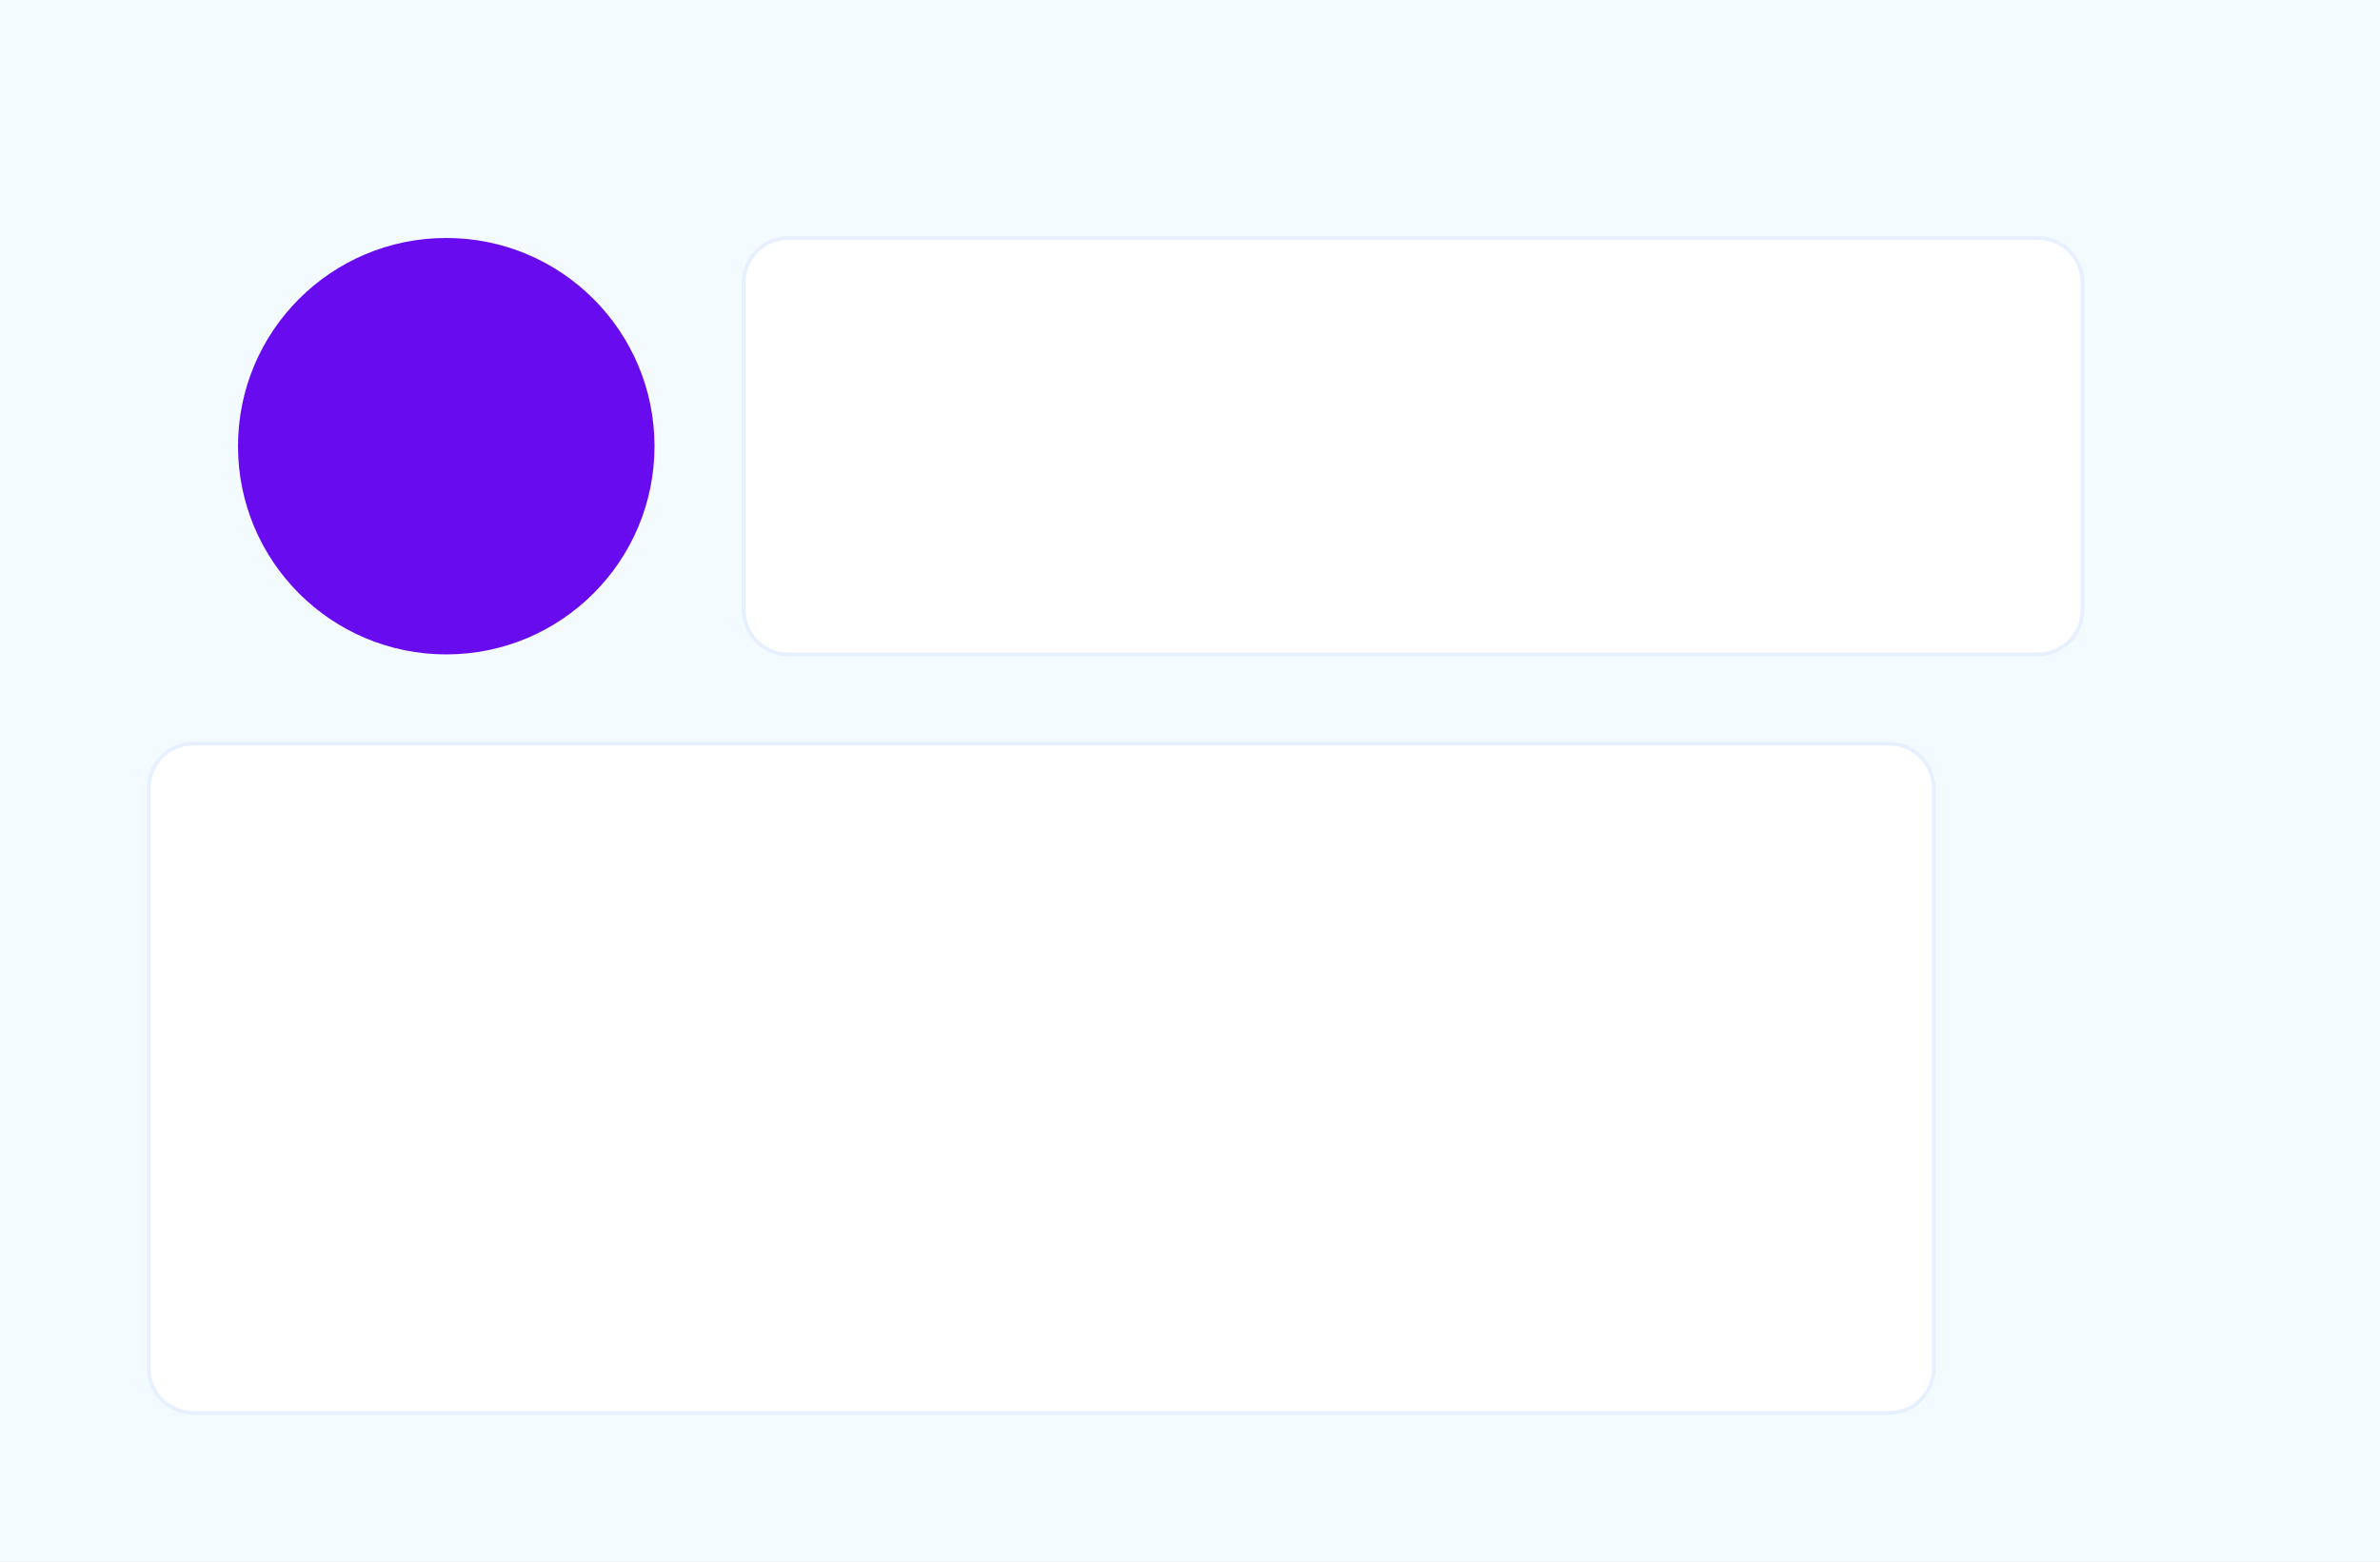
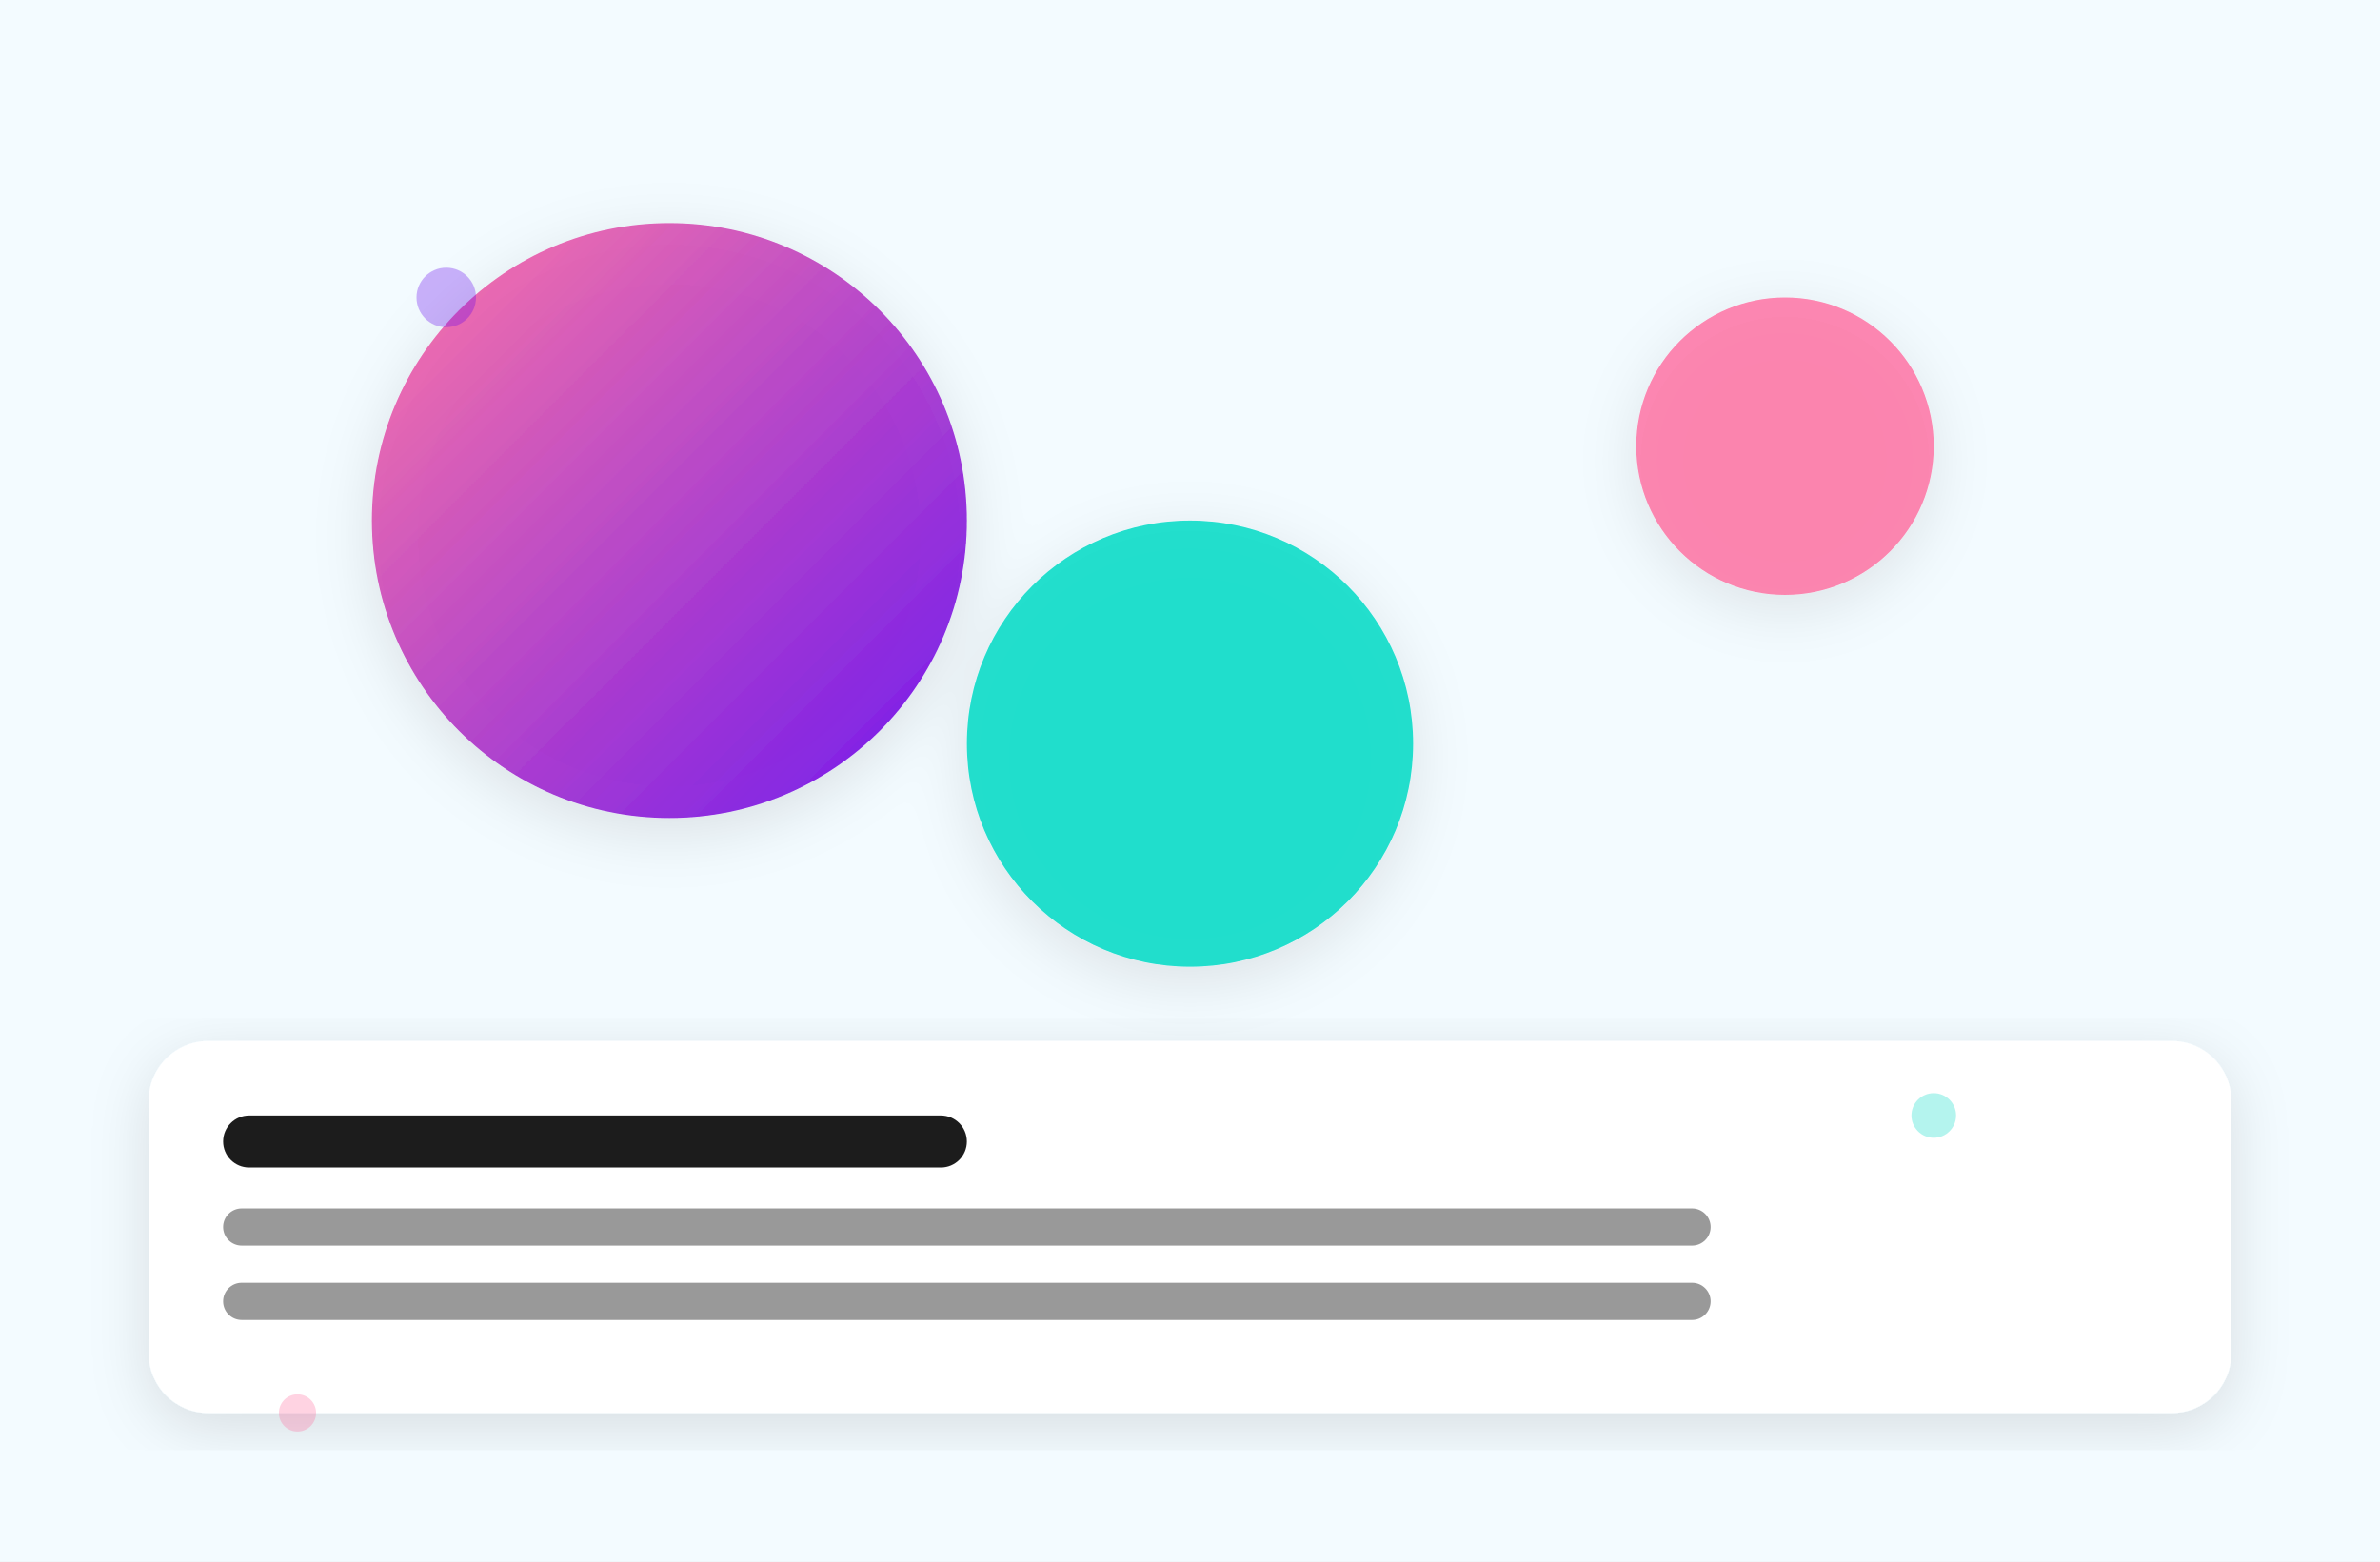
- <svg xmlns="http://www.w3.org/2000/svg" viewBox="0 0 640 420" width="640" height="420" role="img" aria-label="Gallery image 3">
+ <svg xmlns="http://www.w3.org/2000/svg" viewBox="0 0 640 420" width="640" height="420" role="img" aria-label="Gallery image 3 - Inspiration">
+   <defs>
+     <linearGradient id="g3" x1="0" x2="1" y1="0" y2="1">
+       <stop offset="0" stop-color="#FF6B9D" />
+       <stop offset="1" stop-color="#6200EE" />
+     </linearGradient>
+     <filter id="shadow3">
+       <feDropShadow dx="0" dy="4" stdDeviation="8" flood-opacity="0.12" />
+     </filter>
+   </defs>
  <rect width="100%" height="100%" fill="#f3fbff" />
-   <g transform="translate(40,40)">
-     <circle cx="80" cy="80" r="56" fill="#6200EE" opacity="0.95" />
-     <rect x="160" y="24" width="360" height="112" rx="12" fill="#fff" stroke="#e6f0ff" />
-     <rect y="160" width="480" height="180" rx="12" fill="#fff" stroke="#e6f0ff" />
+   <g filter="url(#shadow3)">
+     <circle cx="180" cy="140" r="80" fill="url(#g3)" opacity="0.9" />
+     <circle cx="320" cy="200" r="60" fill="#03DAC6" opacity="0.85" />
+     <circle cx="480" cy="120" r="40" fill="#FF6B9D" opacity="0.8" />
+   </g>
+   <g filter="url(#shadow3)">
+     <rect x="40" y="280" width="560" height="100" rx="16" fill="#fff" />
+     <rect x="60" y="300" width="200" height="14" rx="7" fill="#1f1f1f" />
+     <rect x="60" y="325" width="400" height="10" rx="5" fill="#999" />
+     <rect x="60" y="345" width="400" height="10" rx="5" fill="#999" />
+   </g>
+   <g opacity="0.3">
+     <circle cx="120" cy="80" r="8" fill="#6200EE" />
+     <circle cx="520" cy="300" r="6" fill="#03DAC6" />
+     <circle cx="80" cy="380" r="5" fill="#FF6B9D" />
  </g>
</svg>
